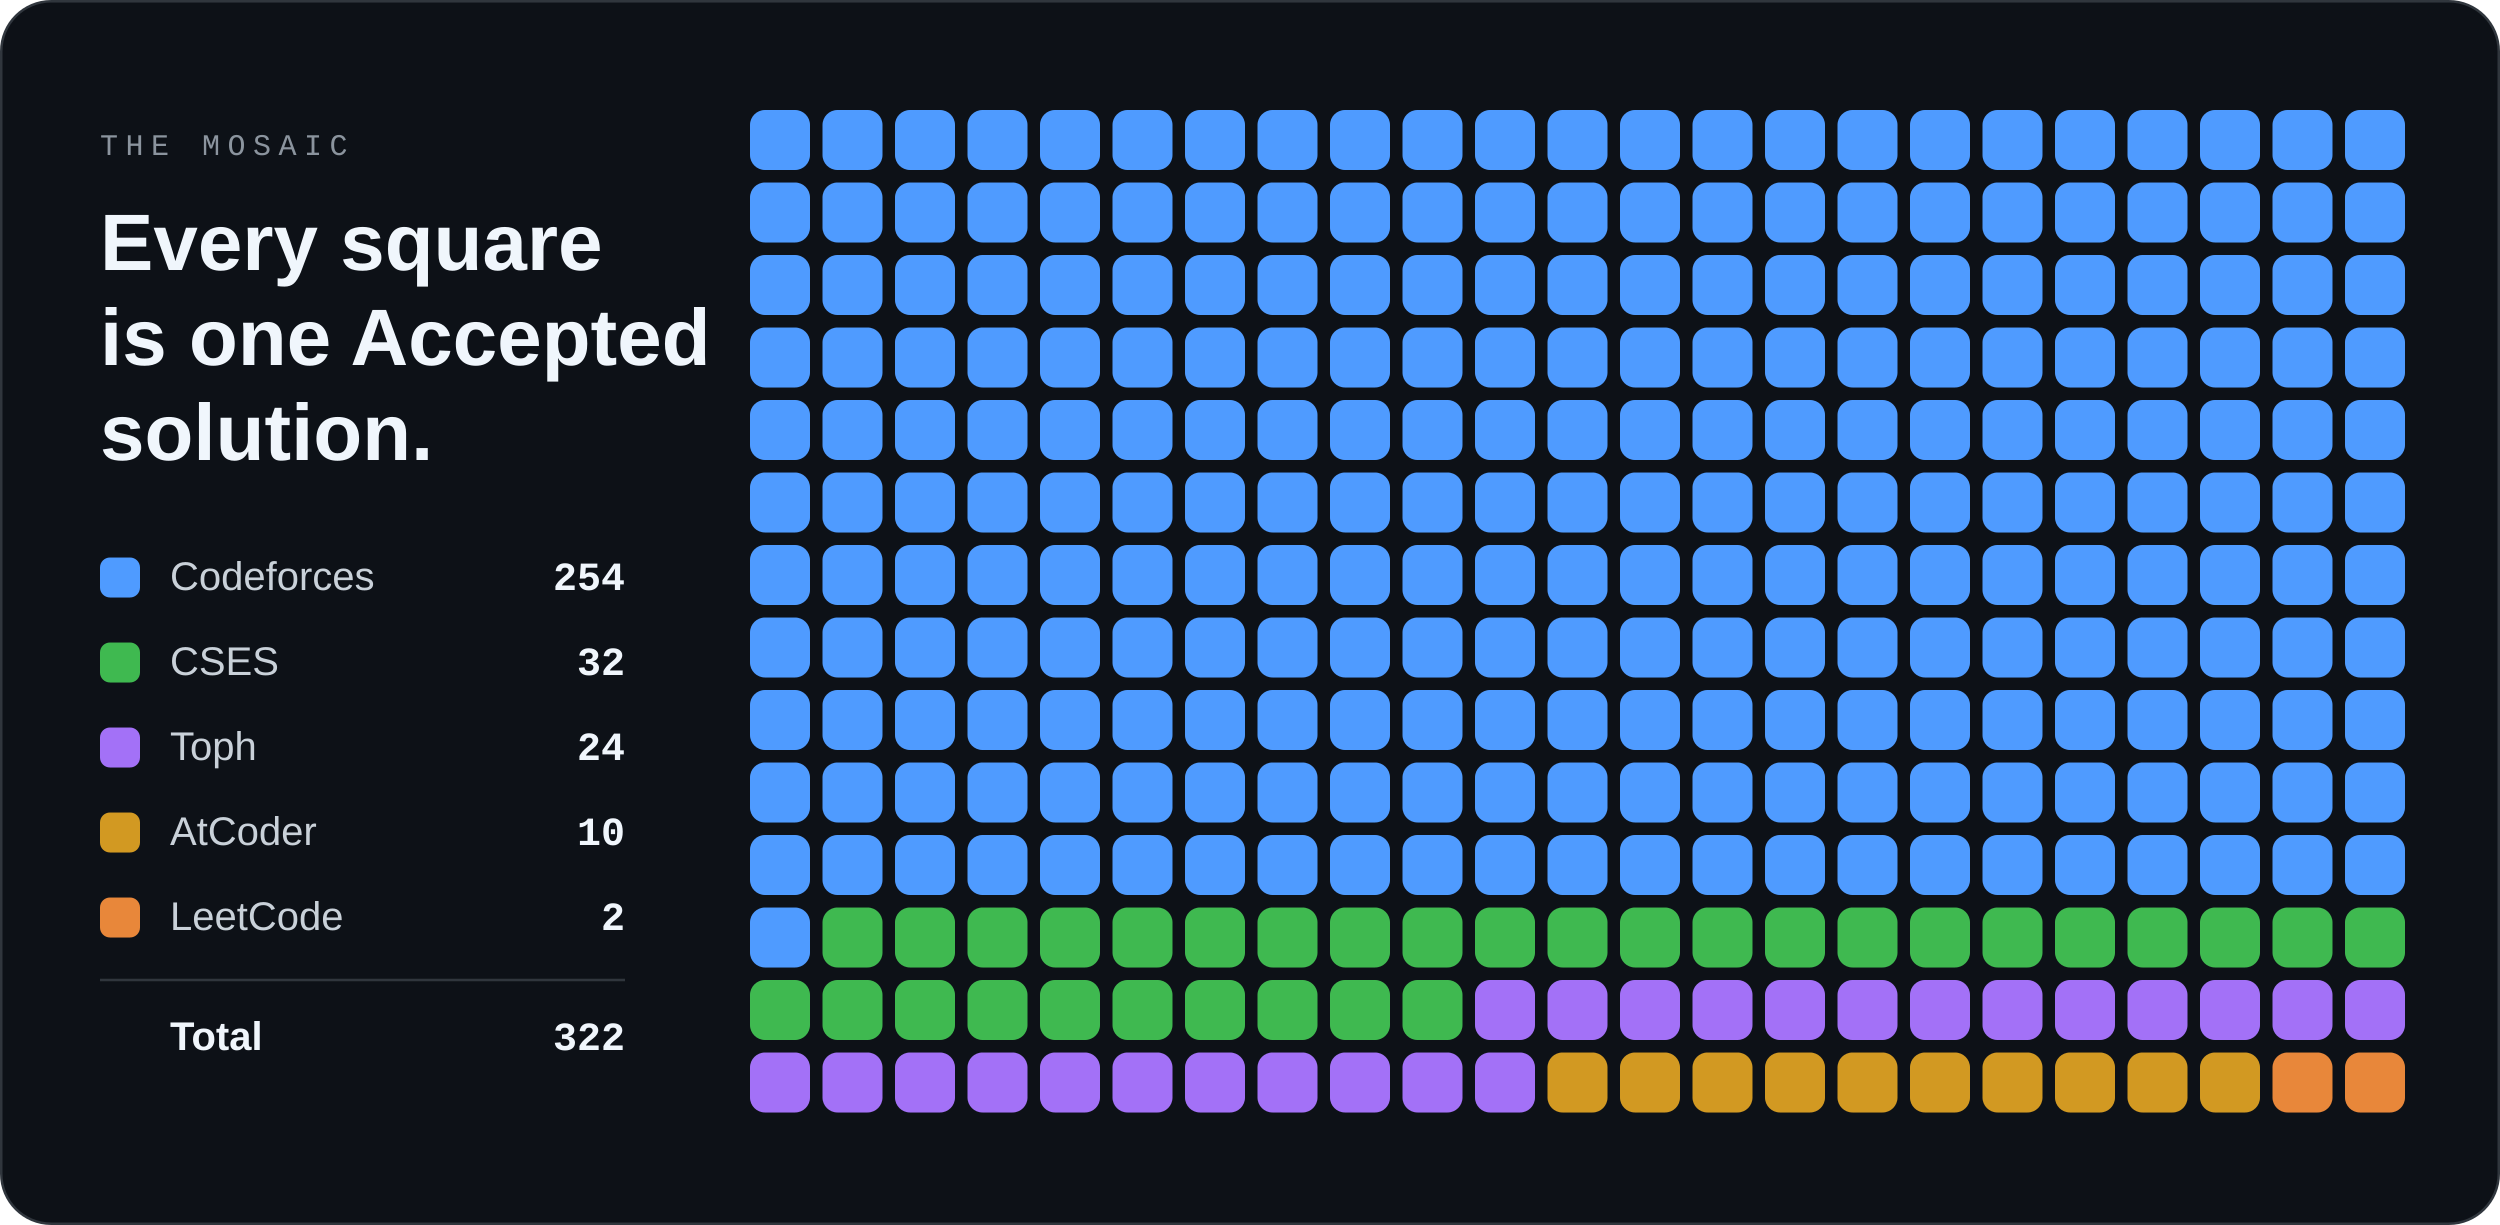
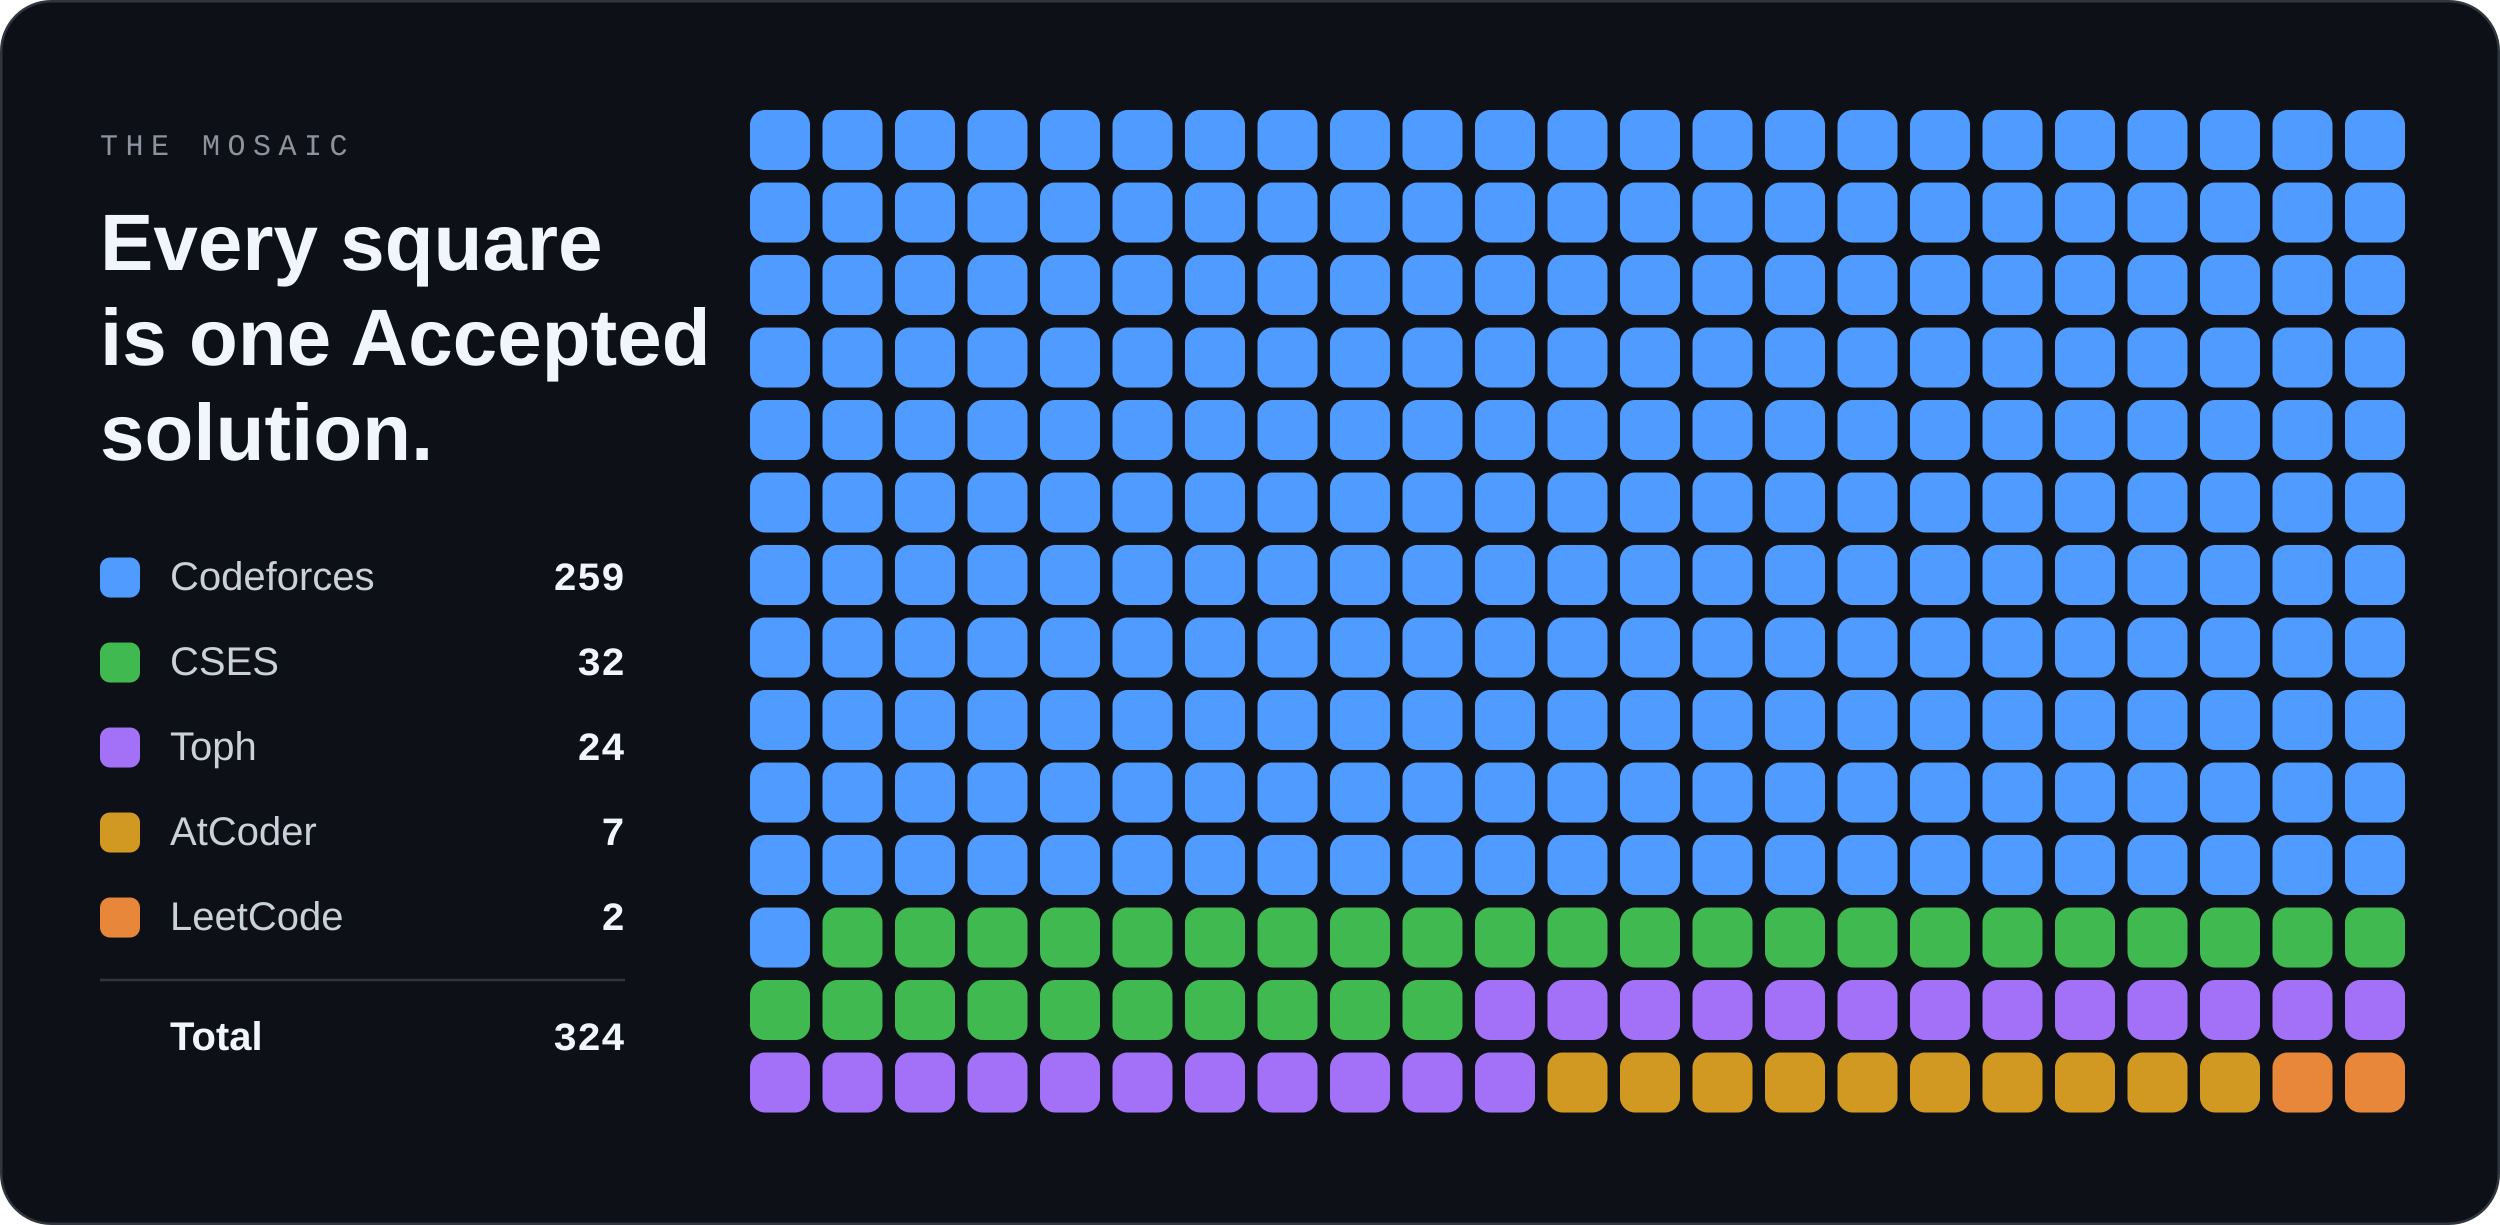
- <svg xmlns="http://www.w3.org/2000/svg" width="1000" height="490" viewBox="0 0 1000 490" role="img" aria-label="Mosaic of 322 accepted solutions: Codeforces 254, CSES 32, Toph 24, AtCoder 10, LeetCode 2">
+ <svg xmlns="http://www.w3.org/2000/svg" width="1000" height="490" viewBox="0 0 1000 490" role="img" aria-label="Mosaic of 324 accepted solutions: Codeforces 259, CSES 32, Toph 24, AtCoder 7, LeetCode 2">
  <style>
  .c { animation: pop .45s ease both; }
  @keyframes pop { from { opacity: 0; } to { opacity: 1; } }
  .t { font-family: 'Segoe UI','Helvetica Neue',Arial,sans-serif; }
  .m { font-family: Consolas,'SFMono-Regular','Courier New',monospace; }
</style>
  <rect x="0.5" y="0.5" width="999" height="489" rx="20" fill="#0d1117" stroke="#30363d" />
  <text class="m" x="40" y="62" font-size="12" letter-spacing="3" fill="#8b949e">THE MOSAIC</text>
  <text class="t" x="40" y="108" font-size="32" font-weight="800" fill="#f0f6fc">Every square</text>
  <text class="t" x="40" y="146" font-size="32" font-weight="800" fill="#f0f6fc">is one Accepted</text>
  <text class="t" x="40" y="184" font-size="32" font-weight="800" fill="#f0f6fc">solution.</text>
  <rect x="40" y="223" width="16" height="16" rx="4" fill="#4f9bff" />
  <text class="t" x="68" y="236" font-size="16" fill="#c9d1d9">Codeforces</text>
-   <text class="m" x="250" y="236" font-size="16" font-weight="700" fill="#f0f6fc" text-anchor="end">254</text>
+   <text class="m" x="250" y="236" font-size="16" font-weight="700" fill="#f0f6fc" text-anchor="end">259</text>
  <rect x="40" y="257" width="16" height="16" rx="4" fill="#3fb950" />
  <text class="t" x="68" y="270" font-size="16" fill="#c9d1d9">CSES</text>
  <text class="m" x="250" y="270" font-size="16" font-weight="700" fill="#f0f6fc" text-anchor="end">32</text>
  <rect x="40" y="291" width="16" height="16" rx="4" fill="#a371f7" />
  <text class="t" x="68" y="304" font-size="16" fill="#c9d1d9">Toph</text>
  <text class="m" x="250" y="304" font-size="16" font-weight="700" fill="#f0f6fc" text-anchor="end">24</text>
  <rect x="40" y="325" width="16" height="16" rx="4" fill="#d29922" />
  <text class="t" x="68" y="338" font-size="16" fill="#c9d1d9">AtCoder</text>
-   <text class="m" x="250" y="338" font-size="16" font-weight="700" fill="#f0f6fc" text-anchor="end">10</text>
+   <text class="m" x="250" y="338" font-size="16" font-weight="700" fill="#f0f6fc" text-anchor="end">7</text>
  <rect x="40" y="359" width="16" height="16" rx="4" fill="#e8873a" />
  <text class="t" x="68" y="372" font-size="16" fill="#c9d1d9">LeetCode</text>
  <text class="m" x="250" y="372" font-size="16" font-weight="700" fill="#f0f6fc" text-anchor="end">2</text>
  <line x1="40" y1="392" x2="250" y2="392" stroke="#30363d" />
  <text class="t" x="68" y="420" font-size="16" font-weight="700" fill="#f0f6fc">Total</text>
-   <text class="m" x="250" y="420" font-size="16" font-weight="700" fill="#f0f6fc" text-anchor="end">322</text>
+   <text class="m" x="250" y="420" font-size="16" font-weight="700" fill="#f0f6fc" text-anchor="end">324</text>
  <rect class="c" style="animation-delay:0.000s" x="300" y="44" width="24" height="24" rx="6" fill="#4f9bff" />
  <rect class="c" style="animation-delay:0.012s" x="329" y="44" width="24" height="24" rx="6" fill="#4f9bff" />
  <rect class="c" style="animation-delay:0.024s" x="358" y="44" width="24" height="24" rx="6" fill="#4f9bff" />
  <rect class="c" style="animation-delay:0.036s" x="387" y="44" width="24" height="24" rx="6" fill="#4f9bff" />
  <rect class="c" style="animation-delay:0.048s" x="416" y="44" width="24" height="24" rx="6" fill="#4f9bff" />
  <rect class="c" style="animation-delay:0.060s" x="445" y="44" width="24" height="24" rx="6" fill="#4f9bff" />
  <rect class="c" style="animation-delay:0.072s" x="474" y="44" width="24" height="24" rx="6" fill="#4f9bff" />
  <rect class="c" style="animation-delay:0.084s" x="503" y="44" width="24" height="24" rx="6" fill="#4f9bff" />
  <rect class="c" style="animation-delay:0.096s" x="532" y="44" width="24" height="24" rx="6" fill="#4f9bff" />
  <rect class="c" style="animation-delay:0.108s" x="561" y="44" width="24" height="24" rx="6" fill="#4f9bff" />
  <rect class="c" style="animation-delay:0.120s" x="590" y="44" width="24" height="24" rx="6" fill="#4f9bff" />
  <rect class="c" style="animation-delay:0.132s" x="619" y="44" width="24" height="24" rx="6" fill="#4f9bff" />
  <rect class="c" style="animation-delay:0.144s" x="648" y="44" width="24" height="24" rx="6" fill="#4f9bff" />
  <rect class="c" style="animation-delay:0.156s" x="677" y="44" width="24" height="24" rx="6" fill="#4f9bff" />
  <rect class="c" style="animation-delay:0.168s" x="706" y="44" width="24" height="24" rx="6" fill="#4f9bff" />
  <rect class="c" style="animation-delay:0.180s" x="735" y="44" width="24" height="24" rx="6" fill="#4f9bff" />
  <rect class="c" style="animation-delay:0.192s" x="764" y="44" width="24" height="24" rx="6" fill="#4f9bff" />
  <rect class="c" style="animation-delay:0.204s" x="793" y="44" width="24" height="24" rx="6" fill="#4f9bff" />
  <rect class="c" style="animation-delay:0.216s" x="822" y="44" width="24" height="24" rx="6" fill="#4f9bff" />
  <rect class="c" style="animation-delay:0.228s" x="851" y="44" width="24" height="24" rx="6" fill="#4f9bff" />
  <rect class="c" style="animation-delay:0.240s" x="880" y="44" width="24" height="24" rx="6" fill="#4f9bff" />
  <rect class="c" style="animation-delay:0.252s" x="909" y="44" width="24" height="24" rx="6" fill="#4f9bff" />
  <rect class="c" style="animation-delay:0.264s" x="938" y="44" width="24" height="24" rx="6" fill="#4f9bff" />
  <rect class="c" style="animation-delay:0.276s" x="300" y="73" width="24" height="24" rx="6" fill="#4f9bff" />
  <rect class="c" style="animation-delay:0.288s" x="329" y="73" width="24" height="24" rx="6" fill="#4f9bff" />
  <rect class="c" style="animation-delay:0.300s" x="358" y="73" width="24" height="24" rx="6" fill="#4f9bff" />
  <rect class="c" style="animation-delay:0.312s" x="387" y="73" width="24" height="24" rx="6" fill="#4f9bff" />
  <rect class="c" style="animation-delay:0.324s" x="416" y="73" width="24" height="24" rx="6" fill="#4f9bff" />
  <rect class="c" style="animation-delay:0.336s" x="445" y="73" width="24" height="24" rx="6" fill="#4f9bff" />
  <rect class="c" style="animation-delay:0.348s" x="474" y="73" width="24" height="24" rx="6" fill="#4f9bff" />
  <rect class="c" style="animation-delay:0.360s" x="503" y="73" width="24" height="24" rx="6" fill="#4f9bff" />
  <rect class="c" style="animation-delay:0.372s" x="532" y="73" width="24" height="24" rx="6" fill="#4f9bff" />
  <rect class="c" style="animation-delay:0.384s" x="561" y="73" width="24" height="24" rx="6" fill="#4f9bff" />
  <rect class="c" style="animation-delay:0.396s" x="590" y="73" width="24" height="24" rx="6" fill="#4f9bff" />
  <rect class="c" style="animation-delay:0.408s" x="619" y="73" width="24" height="24" rx="6" fill="#4f9bff" />
  <rect class="c" style="animation-delay:0.420s" x="648" y="73" width="24" height="24" rx="6" fill="#4f9bff" />
  <rect class="c" style="animation-delay:0.432s" x="677" y="73" width="24" height="24" rx="6" fill="#4f9bff" />
  <rect class="c" style="animation-delay:0.444s" x="706" y="73" width="24" height="24" rx="6" fill="#4f9bff" />
  <rect class="c" style="animation-delay:0.456s" x="735" y="73" width="24" height="24" rx="6" fill="#4f9bff" />
  <rect class="c" style="animation-delay:0.468s" x="764" y="73" width="24" height="24" rx="6" fill="#4f9bff" />
  <rect class="c" style="animation-delay:0.480s" x="793" y="73" width="24" height="24" rx="6" fill="#4f9bff" />
  <rect class="c" style="animation-delay:0.492s" x="822" y="73" width="24" height="24" rx="6" fill="#4f9bff" />
  <rect class="c" style="animation-delay:0.504s" x="851" y="73" width="24" height="24" rx="6" fill="#4f9bff" />
  <rect class="c" style="animation-delay:0.516s" x="880" y="73" width="24" height="24" rx="6" fill="#4f9bff" />
  <rect class="c" style="animation-delay:0.528s" x="909" y="73" width="24" height="24" rx="6" fill="#4f9bff" />
  <rect class="c" style="animation-delay:0.540s" x="938" y="73" width="24" height="24" rx="6" fill="#4f9bff" />
  <rect class="c" style="animation-delay:0.552s" x="300" y="102" width="24" height="24" rx="6" fill="#4f9bff" />
  <rect class="c" style="animation-delay:0.564s" x="329" y="102" width="24" height="24" rx="6" fill="#4f9bff" />
  <rect class="c" style="animation-delay:0.576s" x="358" y="102" width="24" height="24" rx="6" fill="#4f9bff" />
  <rect class="c" style="animation-delay:0.588s" x="387" y="102" width="24" height="24" rx="6" fill="#4f9bff" />
  <rect class="c" style="animation-delay:0.600s" x="416" y="102" width="24" height="24" rx="6" fill="#4f9bff" />
  <rect class="c" style="animation-delay:0.612s" x="445" y="102" width="24" height="24" rx="6" fill="#4f9bff" />
  <rect class="c" style="animation-delay:0.624s" x="474" y="102" width="24" height="24" rx="6" fill="#4f9bff" />
  <rect class="c" style="animation-delay:0.636s" x="503" y="102" width="24" height="24" rx="6" fill="#4f9bff" />
  <rect class="c" style="animation-delay:0.648s" x="532" y="102" width="24" height="24" rx="6" fill="#4f9bff" />
  <rect class="c" style="animation-delay:0.660s" x="561" y="102" width="24" height="24" rx="6" fill="#4f9bff" />
  <rect class="c" style="animation-delay:0.672s" x="590" y="102" width="24" height="24" rx="6" fill="#4f9bff" />
  <rect class="c" style="animation-delay:0.684s" x="619" y="102" width="24" height="24" rx="6" fill="#4f9bff" />
  <rect class="c" style="animation-delay:0.696s" x="648" y="102" width="24" height="24" rx="6" fill="#4f9bff" />
  <rect class="c" style="animation-delay:0.708s" x="677" y="102" width="24" height="24" rx="6" fill="#4f9bff" />
  <rect class="c" style="animation-delay:0.720s" x="706" y="102" width="24" height="24" rx="6" fill="#4f9bff" />
  <rect class="c" style="animation-delay:0.732s" x="735" y="102" width="24" height="24" rx="6" fill="#4f9bff" />
  <rect class="c" style="animation-delay:0.744s" x="764" y="102" width="24" height="24" rx="6" fill="#4f9bff" />
  <rect class="c" style="animation-delay:0.756s" x="793" y="102" width="24" height="24" rx="6" fill="#4f9bff" />
  <rect class="c" style="animation-delay:0.768s" x="822" y="102" width="24" height="24" rx="6" fill="#4f9bff" />
  <rect class="c" style="animation-delay:0.780s" x="851" y="102" width="24" height="24" rx="6" fill="#4f9bff" />
  <rect class="c" style="animation-delay:0.792s" x="880" y="102" width="24" height="24" rx="6" fill="#4f9bff" />
  <rect class="c" style="animation-delay:0.804s" x="909" y="102" width="24" height="24" rx="6" fill="#4f9bff" />
  <rect class="c" style="animation-delay:0.816s" x="938" y="102" width="24" height="24" rx="6" fill="#4f9bff" />
  <rect class="c" style="animation-delay:0.828s" x="300" y="131" width="24" height="24" rx="6" fill="#4f9bff" />
  <rect class="c" style="animation-delay:0.840s" x="329" y="131" width="24" height="24" rx="6" fill="#4f9bff" />
  <rect class="c" style="animation-delay:0.852s" x="358" y="131" width="24" height="24" rx="6" fill="#4f9bff" />
  <rect class="c" style="animation-delay:0.864s" x="387" y="131" width="24" height="24" rx="6" fill="#4f9bff" />
  <rect class="c" style="animation-delay:0.876s" x="416" y="131" width="24" height="24" rx="6" fill="#4f9bff" />
  <rect class="c" style="animation-delay:0.888s" x="445" y="131" width="24" height="24" rx="6" fill="#4f9bff" />
  <rect class="c" style="animation-delay:0.900s" x="474" y="131" width="24" height="24" rx="6" fill="#4f9bff" />
  <rect class="c" style="animation-delay:0.912s" x="503" y="131" width="24" height="24" rx="6" fill="#4f9bff" />
  <rect class="c" style="animation-delay:0.924s" x="532" y="131" width="24" height="24" rx="6" fill="#4f9bff" />
  <rect class="c" style="animation-delay:0.936s" x="561" y="131" width="24" height="24" rx="6" fill="#4f9bff" />
  <rect class="c" style="animation-delay:0.948s" x="590" y="131" width="24" height="24" rx="6" fill="#4f9bff" />
  <rect class="c" style="animation-delay:0.960s" x="619" y="131" width="24" height="24" rx="6" fill="#4f9bff" />
  <rect class="c" style="animation-delay:0.972s" x="648" y="131" width="24" height="24" rx="6" fill="#4f9bff" />
  <rect class="c" style="animation-delay:0.984s" x="677" y="131" width="24" height="24" rx="6" fill="#4f9bff" />
  <rect class="c" style="animation-delay:0.996s" x="706" y="131" width="24" height="24" rx="6" fill="#4f9bff" />
  <rect class="c" style="animation-delay:1.008s" x="735" y="131" width="24" height="24" rx="6" fill="#4f9bff" />
  <rect class="c" style="animation-delay:1.020s" x="764" y="131" width="24" height="24" rx="6" fill="#4f9bff" />
  <rect class="c" style="animation-delay:1.032s" x="793" y="131" width="24" height="24" rx="6" fill="#4f9bff" />
  <rect class="c" style="animation-delay:1.044s" x="822" y="131" width="24" height="24" rx="6" fill="#4f9bff" />
  <rect class="c" style="animation-delay:1.056s" x="851" y="131" width="24" height="24" rx="6" fill="#4f9bff" />
  <rect class="c" style="animation-delay:1.068s" x="880" y="131" width="24" height="24" rx="6" fill="#4f9bff" />
  <rect class="c" style="animation-delay:1.080s" x="909" y="131" width="24" height="24" rx="6" fill="#4f9bff" />
  <rect class="c" style="animation-delay:1.092s" x="938" y="131" width="24" height="24" rx="6" fill="#4f9bff" />
  <rect class="c" style="animation-delay:1.104s" x="300" y="160" width="24" height="24" rx="6" fill="#4f9bff" />
  <rect class="c" style="animation-delay:1.116s" x="329" y="160" width="24" height="24" rx="6" fill="#4f9bff" />
  <rect class="c" style="animation-delay:1.128s" x="358" y="160" width="24" height="24" rx="6" fill="#4f9bff" />
  <rect class="c" style="animation-delay:1.140s" x="387" y="160" width="24" height="24" rx="6" fill="#4f9bff" />
  <rect class="c" style="animation-delay:1.152s" x="416" y="160" width="24" height="24" rx="6" fill="#4f9bff" />
  <rect class="c" style="animation-delay:1.164s" x="445" y="160" width="24" height="24" rx="6" fill="#4f9bff" />
  <rect class="c" style="animation-delay:1.176s" x="474" y="160" width="24" height="24" rx="6" fill="#4f9bff" />
  <rect class="c" style="animation-delay:1.188s" x="503" y="160" width="24" height="24" rx="6" fill="#4f9bff" />
  <rect class="c" style="animation-delay:1.200s" x="532" y="160" width="24" height="24" rx="6" fill="#4f9bff" />
  <rect class="c" style="animation-delay:1.212s" x="561" y="160" width="24" height="24" rx="6" fill="#4f9bff" />
  <rect class="c" style="animation-delay:1.224s" x="590" y="160" width="24" height="24" rx="6" fill="#4f9bff" />
  <rect class="c" style="animation-delay:1.236s" x="619" y="160" width="24" height="24" rx="6" fill="#4f9bff" />
  <rect class="c" style="animation-delay:1.248s" x="648" y="160" width="24" height="24" rx="6" fill="#4f9bff" />
  <rect class="c" style="animation-delay:1.260s" x="677" y="160" width="24" height="24" rx="6" fill="#4f9bff" />
  <rect class="c" style="animation-delay:1.272s" x="706" y="160" width="24" height="24" rx="6" fill="#4f9bff" />
  <rect class="c" style="animation-delay:1.284s" x="735" y="160" width="24" height="24" rx="6" fill="#4f9bff" />
  <rect class="c" style="animation-delay:1.296s" x="764" y="160" width="24" height="24" rx="6" fill="#4f9bff" />
  <rect class="c" style="animation-delay:1.308s" x="793" y="160" width="24" height="24" rx="6" fill="#4f9bff" />
  <rect class="c" style="animation-delay:1.320s" x="822" y="160" width="24" height="24" rx="6" fill="#4f9bff" />
  <rect class="c" style="animation-delay:1.332s" x="851" y="160" width="24" height="24" rx="6" fill="#4f9bff" />
  <rect class="c" style="animation-delay:1.344s" x="880" y="160" width="24" height="24" rx="6" fill="#4f9bff" />
  <rect class="c" style="animation-delay:1.356s" x="909" y="160" width="24" height="24" rx="6" fill="#4f9bff" />
  <rect class="c" style="animation-delay:1.368s" x="938" y="160" width="24" height="24" rx="6" fill="#4f9bff" />
  <rect class="c" style="animation-delay:1.380s" x="300" y="189" width="24" height="24" rx="6" fill="#4f9bff" />
  <rect class="c" style="animation-delay:1.392s" x="329" y="189" width="24" height="24" rx="6" fill="#4f9bff" />
  <rect class="c" style="animation-delay:1.404s" x="358" y="189" width="24" height="24" rx="6" fill="#4f9bff" />
  <rect class="c" style="animation-delay:1.416s" x="387" y="189" width="24" height="24" rx="6" fill="#4f9bff" />
  <rect class="c" style="animation-delay:1.428s" x="416" y="189" width="24" height="24" rx="6" fill="#4f9bff" />
  <rect class="c" style="animation-delay:1.440s" x="445" y="189" width="24" height="24" rx="6" fill="#4f9bff" />
  <rect class="c" style="animation-delay:1.452s" x="474" y="189" width="24" height="24" rx="6" fill="#4f9bff" />
  <rect class="c" style="animation-delay:1.464s" x="503" y="189" width="24" height="24" rx="6" fill="#4f9bff" />
  <rect class="c" style="animation-delay:1.476s" x="532" y="189" width="24" height="24" rx="6" fill="#4f9bff" />
  <rect class="c" style="animation-delay:1.488s" x="561" y="189" width="24" height="24" rx="6" fill="#4f9bff" />
  <rect class="c" style="animation-delay:1.500s" x="590" y="189" width="24" height="24" rx="6" fill="#4f9bff" />
  <rect class="c" style="animation-delay:1.512s" x="619" y="189" width="24" height="24" rx="6" fill="#4f9bff" />
  <rect class="c" style="animation-delay:1.524s" x="648" y="189" width="24" height="24" rx="6" fill="#4f9bff" />
  <rect class="c" style="animation-delay:1.536s" x="677" y="189" width="24" height="24" rx="6" fill="#4f9bff" />
  <rect class="c" style="animation-delay:1.548s" x="706" y="189" width="24" height="24" rx="6" fill="#4f9bff" />
  <rect class="c" style="animation-delay:1.560s" x="735" y="189" width="24" height="24" rx="6" fill="#4f9bff" />
  <rect class="c" style="animation-delay:1.572s" x="764" y="189" width="24" height="24" rx="6" fill="#4f9bff" />
  <rect class="c" style="animation-delay:1.584s" x="793" y="189" width="24" height="24" rx="6" fill="#4f9bff" />
  <rect class="c" style="animation-delay:1.596s" x="822" y="189" width="24" height="24" rx="6" fill="#4f9bff" />
  <rect class="c" style="animation-delay:1.608s" x="851" y="189" width="24" height="24" rx="6" fill="#4f9bff" />
  <rect class="c" style="animation-delay:1.620s" x="880" y="189" width="24" height="24" rx="6" fill="#4f9bff" />
  <rect class="c" style="animation-delay:1.632s" x="909" y="189" width="24" height="24" rx="6" fill="#4f9bff" />
  <rect class="c" style="animation-delay:1.644s" x="938" y="189" width="24" height="24" rx="6" fill="#4f9bff" />
  <rect class="c" style="animation-delay:1.656s" x="300" y="218" width="24" height="24" rx="6" fill="#4f9bff" />
  <rect class="c" style="animation-delay:1.668s" x="329" y="218" width="24" height="24" rx="6" fill="#4f9bff" />
  <rect class="c" style="animation-delay:1.680s" x="358" y="218" width="24" height="24" rx="6" fill="#4f9bff" />
  <rect class="c" style="animation-delay:1.692s" x="387" y="218" width="24" height="24" rx="6" fill="#4f9bff" />
  <rect class="c" style="animation-delay:1.704s" x="416" y="218" width="24" height="24" rx="6" fill="#4f9bff" />
  <rect class="c" style="animation-delay:1.716s" x="445" y="218" width="24" height="24" rx="6" fill="#4f9bff" />
  <rect class="c" style="animation-delay:1.728s" x="474" y="218" width="24" height="24" rx="6" fill="#4f9bff" />
  <rect class="c" style="animation-delay:1.740s" x="503" y="218" width="24" height="24" rx="6" fill="#4f9bff" />
  <rect class="c" style="animation-delay:1.752s" x="532" y="218" width="24" height="24" rx="6" fill="#4f9bff" />
  <rect class="c" style="animation-delay:1.764s" x="561" y="218" width="24" height="24" rx="6" fill="#4f9bff" />
  <rect class="c" style="animation-delay:1.776s" x="590" y="218" width="24" height="24" rx="6" fill="#4f9bff" />
  <rect class="c" style="animation-delay:1.788s" x="619" y="218" width="24" height="24" rx="6" fill="#4f9bff" />
  <rect class="c" style="animation-delay:1.800s" x="648" y="218" width="24" height="24" rx="6" fill="#4f9bff" />
  <rect class="c" style="animation-delay:1.812s" x="677" y="218" width="24" height="24" rx="6" fill="#4f9bff" />
  <rect class="c" style="animation-delay:1.824s" x="706" y="218" width="24" height="24" rx="6" fill="#4f9bff" />
  <rect class="c" style="animation-delay:1.836s" x="735" y="218" width="24" height="24" rx="6" fill="#4f9bff" />
  <rect class="c" style="animation-delay:1.848s" x="764" y="218" width="24" height="24" rx="6" fill="#4f9bff" />
  <rect class="c" style="animation-delay:1.860s" x="793" y="218" width="24" height="24" rx="6" fill="#4f9bff" />
  <rect class="c" style="animation-delay:1.872s" x="822" y="218" width="24" height="24" rx="6" fill="#4f9bff" />
  <rect class="c" style="animation-delay:1.884s" x="851" y="218" width="24" height="24" rx="6" fill="#4f9bff" />
  <rect class="c" style="animation-delay:1.896s" x="880" y="218" width="24" height="24" rx="6" fill="#4f9bff" />
  <rect class="c" style="animation-delay:1.908s" x="909" y="218" width="24" height="24" rx="6" fill="#4f9bff" />
  <rect class="c" style="animation-delay:1.920s" x="938" y="218" width="24" height="24" rx="6" fill="#4f9bff" />
  <rect class="c" style="animation-delay:1.932s" x="300" y="247" width="24" height="24" rx="6" fill="#4f9bff" />
  <rect class="c" style="animation-delay:1.944s" x="329" y="247" width="24" height="24" rx="6" fill="#4f9bff" />
  <rect class="c" style="animation-delay:1.956s" x="358" y="247" width="24" height="24" rx="6" fill="#4f9bff" />
  <rect class="c" style="animation-delay:1.968s" x="387" y="247" width="24" height="24" rx="6" fill="#4f9bff" />
  <rect class="c" style="animation-delay:1.980s" x="416" y="247" width="24" height="24" rx="6" fill="#4f9bff" />
  <rect class="c" style="animation-delay:1.992s" x="445" y="247" width="24" height="24" rx="6" fill="#4f9bff" />
  <rect class="c" style="animation-delay:2.004s" x="474" y="247" width="24" height="24" rx="6" fill="#4f9bff" />
  <rect class="c" style="animation-delay:2.016s" x="503" y="247" width="24" height="24" rx="6" fill="#4f9bff" />
  <rect class="c" style="animation-delay:2.028s" x="532" y="247" width="24" height="24" rx="6" fill="#4f9bff" />
  <rect class="c" style="animation-delay:2.040s" x="561" y="247" width="24" height="24" rx="6" fill="#4f9bff" />
  <rect class="c" style="animation-delay:2.052s" x="590" y="247" width="24" height="24" rx="6" fill="#4f9bff" />
  <rect class="c" style="animation-delay:2.064s" x="619" y="247" width="24" height="24" rx="6" fill="#4f9bff" />
  <rect class="c" style="animation-delay:2.076s" x="648" y="247" width="24" height="24" rx="6" fill="#4f9bff" />
  <rect class="c" style="animation-delay:2.088s" x="677" y="247" width="24" height="24" rx="6" fill="#4f9bff" />
  <rect class="c" style="animation-delay:2.100s" x="706" y="247" width="24" height="24" rx="6" fill="#4f9bff" />
  <rect class="c" style="animation-delay:2.112s" x="735" y="247" width="24" height="24" rx="6" fill="#4f9bff" />
  <rect class="c" style="animation-delay:2.124s" x="764" y="247" width="24" height="24" rx="6" fill="#4f9bff" />
  <rect class="c" style="animation-delay:2.136s" x="793" y="247" width="24" height="24" rx="6" fill="#4f9bff" />
  <rect class="c" style="animation-delay:2.148s" x="822" y="247" width="24" height="24" rx="6" fill="#4f9bff" />
  <rect class="c" style="animation-delay:2.160s" x="851" y="247" width="24" height="24" rx="6" fill="#4f9bff" />
  <rect class="c" style="animation-delay:2.172s" x="880" y="247" width="24" height="24" rx="6" fill="#4f9bff" />
  <rect class="c" style="animation-delay:2.184s" x="909" y="247" width="24" height="24" rx="6" fill="#4f9bff" />
  <rect class="c" style="animation-delay:2.196s" x="938" y="247" width="24" height="24" rx="6" fill="#4f9bff" />
  <rect class="c" style="animation-delay:2.208s" x="300" y="276" width="24" height="24" rx="6" fill="#4f9bff" />
  <rect class="c" style="animation-delay:2.220s" x="329" y="276" width="24" height="24" rx="6" fill="#4f9bff" />
  <rect class="c" style="animation-delay:2.232s" x="358" y="276" width="24" height="24" rx="6" fill="#4f9bff" />
  <rect class="c" style="animation-delay:2.244s" x="387" y="276" width="24" height="24" rx="6" fill="#4f9bff" />
  <rect class="c" style="animation-delay:2.256s" x="416" y="276" width="24" height="24" rx="6" fill="#4f9bff" />
  <rect class="c" style="animation-delay:2.268s" x="445" y="276" width="24" height="24" rx="6" fill="#4f9bff" />
  <rect class="c" style="animation-delay:2.280s" x="474" y="276" width="24" height="24" rx="6" fill="#4f9bff" />
  <rect class="c" style="animation-delay:2.292s" x="503" y="276" width="24" height="24" rx="6" fill="#4f9bff" />
  <rect class="c" style="animation-delay:2.304s" x="532" y="276" width="24" height="24" rx="6" fill="#4f9bff" />
  <rect class="c" style="animation-delay:2.316s" x="561" y="276" width="24" height="24" rx="6" fill="#4f9bff" />
  <rect class="c" style="animation-delay:2.328s" x="590" y="276" width="24" height="24" rx="6" fill="#4f9bff" />
  <rect class="c" style="animation-delay:2.340s" x="619" y="276" width="24" height="24" rx="6" fill="#4f9bff" />
  <rect class="c" style="animation-delay:2.352s" x="648" y="276" width="24" height="24" rx="6" fill="#4f9bff" />
  <rect class="c" style="animation-delay:2.364s" x="677" y="276" width="24" height="24" rx="6" fill="#4f9bff" />
  <rect class="c" style="animation-delay:2.376s" x="706" y="276" width="24" height="24" rx="6" fill="#4f9bff" />
  <rect class="c" style="animation-delay:2.388s" x="735" y="276" width="24" height="24" rx="6" fill="#4f9bff" />
  <rect class="c" style="animation-delay:2.400s" x="764" y="276" width="24" height="24" rx="6" fill="#4f9bff" />
  <rect class="c" style="animation-delay:2.412s" x="793" y="276" width="24" height="24" rx="6" fill="#4f9bff" />
  <rect class="c" style="animation-delay:2.424s" x="822" y="276" width="24" height="24" rx="6" fill="#4f9bff" />
  <rect class="c" style="animation-delay:2.436s" x="851" y="276" width="24" height="24" rx="6" fill="#4f9bff" />
  <rect class="c" style="animation-delay:2.448s" x="880" y="276" width="24" height="24" rx="6" fill="#4f9bff" />
  <rect class="c" style="animation-delay:2.460s" x="909" y="276" width="24" height="24" rx="6" fill="#4f9bff" />
  <rect class="c" style="animation-delay:2.472s" x="938" y="276" width="24" height="24" rx="6" fill="#4f9bff" />
  <rect class="c" style="animation-delay:2.484s" x="300" y="305" width="24" height="24" rx="6" fill="#4f9bff" />
  <rect class="c" style="animation-delay:2.496s" x="329" y="305" width="24" height="24" rx="6" fill="#4f9bff" />
  <rect class="c" style="animation-delay:2.508s" x="358" y="305" width="24" height="24" rx="6" fill="#4f9bff" />
  <rect class="c" style="animation-delay:2.520s" x="387" y="305" width="24" height="24" rx="6" fill="#4f9bff" />
  <rect class="c" style="animation-delay:2.532s" x="416" y="305" width="24" height="24" rx="6" fill="#4f9bff" />
  <rect class="c" style="animation-delay:2.544s" x="445" y="305" width="24" height="24" rx="6" fill="#4f9bff" />
  <rect class="c" style="animation-delay:2.556s" x="474" y="305" width="24" height="24" rx="6" fill="#4f9bff" />
  <rect class="c" style="animation-delay:2.568s" x="503" y="305" width="24" height="24" rx="6" fill="#4f9bff" />
  <rect class="c" style="animation-delay:2.580s" x="532" y="305" width="24" height="24" rx="6" fill="#4f9bff" />
  <rect class="c" style="animation-delay:2.592s" x="561" y="305" width="24" height="24" rx="6" fill="#4f9bff" />
  <rect class="c" style="animation-delay:2.604s" x="590" y="305" width="24" height="24" rx="6" fill="#4f9bff" />
  <rect class="c" style="animation-delay:2.616s" x="619" y="305" width="24" height="24" rx="6" fill="#4f9bff" />
  <rect class="c" style="animation-delay:2.628s" x="648" y="305" width="24" height="24" rx="6" fill="#4f9bff" />
  <rect class="c" style="animation-delay:2.640s" x="677" y="305" width="24" height="24" rx="6" fill="#4f9bff" />
  <rect class="c" style="animation-delay:2.652s" x="706" y="305" width="24" height="24" rx="6" fill="#4f9bff" />
  <rect class="c" style="animation-delay:2.664s" x="735" y="305" width="24" height="24" rx="6" fill="#4f9bff" />
  <rect class="c" style="animation-delay:2.676s" x="764" y="305" width="24" height="24" rx="6" fill="#4f9bff" />
  <rect class="c" style="animation-delay:2.688s" x="793" y="305" width="24" height="24" rx="6" fill="#4f9bff" />
  <rect class="c" style="animation-delay:2.700s" x="822" y="305" width="24" height="24" rx="6" fill="#4f9bff" />
  <rect class="c" style="animation-delay:2.712s" x="851" y="305" width="24" height="24" rx="6" fill="#4f9bff" />
  <rect class="c" style="animation-delay:2.724s" x="880" y="305" width="24" height="24" rx="6" fill="#4f9bff" />
  <rect class="c" style="animation-delay:2.736s" x="909" y="305" width="24" height="24" rx="6" fill="#4f9bff" />
  <rect class="c" style="animation-delay:2.748s" x="938" y="305" width="24" height="24" rx="6" fill="#4f9bff" />
  <rect class="c" style="animation-delay:2.760s" x="300" y="334" width="24" height="24" rx="6" fill="#4f9bff" />
  <rect class="c" style="animation-delay:2.772s" x="329" y="334" width="24" height="24" rx="6" fill="#4f9bff" />
  <rect class="c" style="animation-delay:2.784s" x="358" y="334" width="24" height="24" rx="6" fill="#4f9bff" />
  <rect class="c" style="animation-delay:2.796s" x="387" y="334" width="24" height="24" rx="6" fill="#4f9bff" />
  <rect class="c" style="animation-delay:2.808s" x="416" y="334" width="24" height="24" rx="6" fill="#4f9bff" />
  <rect class="c" style="animation-delay:2.820s" x="445" y="334" width="24" height="24" rx="6" fill="#4f9bff" />
  <rect class="c" style="animation-delay:2.832s" x="474" y="334" width="24" height="24" rx="6" fill="#4f9bff" />
  <rect class="c" style="animation-delay:2.844s" x="503" y="334" width="24" height="24" rx="6" fill="#4f9bff" />
  <rect class="c" style="animation-delay:2.856s" x="532" y="334" width="24" height="24" rx="6" fill="#4f9bff" />
  <rect class="c" style="animation-delay:2.868s" x="561" y="334" width="24" height="24" rx="6" fill="#4f9bff" />
  <rect class="c" style="animation-delay:2.880s" x="590" y="334" width="24" height="24" rx="6" fill="#4f9bff" />
  <rect class="c" style="animation-delay:2.892s" x="619" y="334" width="24" height="24" rx="6" fill="#4f9bff" />
  <rect class="c" style="animation-delay:2.904s" x="648" y="334" width="24" height="24" rx="6" fill="#4f9bff" />
  <rect class="c" style="animation-delay:2.916s" x="677" y="334" width="24" height="24" rx="6" fill="#4f9bff" />
  <rect class="c" style="animation-delay:2.928s" x="706" y="334" width="24" height="24" rx="6" fill="#4f9bff" />
  <rect class="c" style="animation-delay:2.940s" x="735" y="334" width="24" height="24" rx="6" fill="#4f9bff" />
  <rect class="c" style="animation-delay:2.952s" x="764" y="334" width="24" height="24" rx="6" fill="#4f9bff" />
  <rect class="c" style="animation-delay:2.964s" x="793" y="334" width="24" height="24" rx="6" fill="#4f9bff" />
  <rect class="c" style="animation-delay:2.976s" x="822" y="334" width="24" height="24" rx="6" fill="#4f9bff" />
  <rect class="c" style="animation-delay:2.988s" x="851" y="334" width="24" height="24" rx="6" fill="#4f9bff" />
  <rect class="c" style="animation-delay:3.000s" x="880" y="334" width="24" height="24" rx="6" fill="#4f9bff" />
  <rect class="c" style="animation-delay:3.012s" x="909" y="334" width="24" height="24" rx="6" fill="#4f9bff" />
  <rect class="c" style="animation-delay:3.024s" x="938" y="334" width="24" height="24" rx="6" fill="#4f9bff" />
  <rect class="c" style="animation-delay:3.036s" x="300" y="363" width="24" height="24" rx="6" fill="#4f9bff" />
  <rect class="c" style="animation-delay:3.048s" x="329" y="363" width="24" height="24" rx="6" fill="#3fb950" />
  <rect class="c" style="animation-delay:3.060s" x="358" y="363" width="24" height="24" rx="6" fill="#3fb950" />
  <rect class="c" style="animation-delay:3.072s" x="387" y="363" width="24" height="24" rx="6" fill="#3fb950" />
  <rect class="c" style="animation-delay:3.084s" x="416" y="363" width="24" height="24" rx="6" fill="#3fb950" />
  <rect class="c" style="animation-delay:3.096s" x="445" y="363" width="24" height="24" rx="6" fill="#3fb950" />
  <rect class="c" style="animation-delay:3.108s" x="474" y="363" width="24" height="24" rx="6" fill="#3fb950" />
  <rect class="c" style="animation-delay:3.120s" x="503" y="363" width="24" height="24" rx="6" fill="#3fb950" />
  <rect class="c" style="animation-delay:3.132s" x="532" y="363" width="24" height="24" rx="6" fill="#3fb950" />
  <rect class="c" style="animation-delay:3.144s" x="561" y="363" width="24" height="24" rx="6" fill="#3fb950" />
  <rect class="c" style="animation-delay:3.156s" x="590" y="363" width="24" height="24" rx="6" fill="#3fb950" />
  <rect class="c" style="animation-delay:3.168s" x="619" y="363" width="24" height="24" rx="6" fill="#3fb950" />
  <rect class="c" style="animation-delay:3.180s" x="648" y="363" width="24" height="24" rx="6" fill="#3fb950" />
  <rect class="c" style="animation-delay:3.192s" x="677" y="363" width="24" height="24" rx="6" fill="#3fb950" />
  <rect class="c" style="animation-delay:3.204s" x="706" y="363" width="24" height="24" rx="6" fill="#3fb950" />
  <rect class="c" style="animation-delay:3.216s" x="735" y="363" width="24" height="24" rx="6" fill="#3fb950" />
  <rect class="c" style="animation-delay:3.228s" x="764" y="363" width="24" height="24" rx="6" fill="#3fb950" />
  <rect class="c" style="animation-delay:3.240s" x="793" y="363" width="24" height="24" rx="6" fill="#3fb950" />
  <rect class="c" style="animation-delay:3.252s" x="822" y="363" width="24" height="24" rx="6" fill="#3fb950" />
  <rect class="c" style="animation-delay:3.264s" x="851" y="363" width="24" height="24" rx="6" fill="#3fb950" />
  <rect class="c" style="animation-delay:3.276s" x="880" y="363" width="24" height="24" rx="6" fill="#3fb950" />
  <rect class="c" style="animation-delay:3.288s" x="909" y="363" width="24" height="24" rx="6" fill="#3fb950" />
  <rect class="c" style="animation-delay:3.300s" x="938" y="363" width="24" height="24" rx="6" fill="#3fb950" />
  <rect class="c" style="animation-delay:3.312s" x="300" y="392" width="24" height="24" rx="6" fill="#3fb950" />
  <rect class="c" style="animation-delay:3.324s" x="329" y="392" width="24" height="24" rx="6" fill="#3fb950" />
  <rect class="c" style="animation-delay:3.336s" x="358" y="392" width="24" height="24" rx="6" fill="#3fb950" />
  <rect class="c" style="animation-delay:3.348s" x="387" y="392" width="24" height="24" rx="6" fill="#3fb950" />
  <rect class="c" style="animation-delay:3.360s" x="416" y="392" width="24" height="24" rx="6" fill="#3fb950" />
  <rect class="c" style="animation-delay:3.372s" x="445" y="392" width="24" height="24" rx="6" fill="#3fb950" />
  <rect class="c" style="animation-delay:3.384s" x="474" y="392" width="24" height="24" rx="6" fill="#3fb950" />
  <rect class="c" style="animation-delay:3.396s" x="503" y="392" width="24" height="24" rx="6" fill="#3fb950" />
  <rect class="c" style="animation-delay:3.408s" x="532" y="392" width="24" height="24" rx="6" fill="#3fb950" />
  <rect class="c" style="animation-delay:3.420s" x="561" y="392" width="24" height="24" rx="6" fill="#3fb950" />
  <rect class="c" style="animation-delay:3.432s" x="590" y="392" width="24" height="24" rx="6" fill="#a371f7" />
  <rect class="c" style="animation-delay:3.444s" x="619" y="392" width="24" height="24" rx="6" fill="#a371f7" />
  <rect class="c" style="animation-delay:3.456s" x="648" y="392" width="24" height="24" rx="6" fill="#a371f7" />
  <rect class="c" style="animation-delay:3.468s" x="677" y="392" width="24" height="24" rx="6" fill="#a371f7" />
  <rect class="c" style="animation-delay:3.480s" x="706" y="392" width="24" height="24" rx="6" fill="#a371f7" />
  <rect class="c" style="animation-delay:3.492s" x="735" y="392" width="24" height="24" rx="6" fill="#a371f7" />
  <rect class="c" style="animation-delay:3.504s" x="764" y="392" width="24" height="24" rx="6" fill="#a371f7" />
  <rect class="c" style="animation-delay:3.516s" x="793" y="392" width="24" height="24" rx="6" fill="#a371f7" />
  <rect class="c" style="animation-delay:3.528s" x="822" y="392" width="24" height="24" rx="6" fill="#a371f7" />
  <rect class="c" style="animation-delay:3.540s" x="851" y="392" width="24" height="24" rx="6" fill="#a371f7" />
  <rect class="c" style="animation-delay:3.552s" x="880" y="392" width="24" height="24" rx="6" fill="#a371f7" />
  <rect class="c" style="animation-delay:3.564s" x="909" y="392" width="24" height="24" rx="6" fill="#a371f7" />
  <rect class="c" style="animation-delay:3.576s" x="938" y="392" width="24" height="24" rx="6" fill="#a371f7" />
  <rect class="c" style="animation-delay:3.588s" x="300" y="421" width="24" height="24" rx="6" fill="#a371f7" />
  <rect class="c" style="animation-delay:3.600s" x="329" y="421" width="24" height="24" rx="6" fill="#a371f7" />
  <rect class="c" style="animation-delay:3.612s" x="358" y="421" width="24" height="24" rx="6" fill="#a371f7" />
  <rect class="c" style="animation-delay:3.624s" x="387" y="421" width="24" height="24" rx="6" fill="#a371f7" />
  <rect class="c" style="animation-delay:3.636s" x="416" y="421" width="24" height="24" rx="6" fill="#a371f7" />
  <rect class="c" style="animation-delay:3.648s" x="445" y="421" width="24" height="24" rx="6" fill="#a371f7" />
  <rect class="c" style="animation-delay:3.660s" x="474" y="421" width="24" height="24" rx="6" fill="#a371f7" />
  <rect class="c" style="animation-delay:3.672s" x="503" y="421" width="24" height="24" rx="6" fill="#a371f7" />
  <rect class="c" style="animation-delay:3.684s" x="532" y="421" width="24" height="24" rx="6" fill="#a371f7" />
  <rect class="c" style="animation-delay:3.696s" x="561" y="421" width="24" height="24" rx="6" fill="#a371f7" />
  <rect class="c" style="animation-delay:3.708s" x="590" y="421" width="24" height="24" rx="6" fill="#a371f7" />
  <rect class="c" style="animation-delay:3.720s" x="619" y="421" width="24" height="24" rx="6" fill="#d29922" />
  <rect class="c" style="animation-delay:3.732s" x="648" y="421" width="24" height="24" rx="6" fill="#d29922" />
  <rect class="c" style="animation-delay:3.744s" x="677" y="421" width="24" height="24" rx="6" fill="#d29922" />
  <rect class="c" style="animation-delay:3.756s" x="706" y="421" width="24" height="24" rx="6" fill="#d29922" />
  <rect class="c" style="animation-delay:3.768s" x="735" y="421" width="24" height="24" rx="6" fill="#d29922" />
  <rect class="c" style="animation-delay:3.780s" x="764" y="421" width="24" height="24" rx="6" fill="#d29922" />
  <rect class="c" style="animation-delay:3.792s" x="793" y="421" width="24" height="24" rx="6" fill="#d29922" />
  <rect class="c" style="animation-delay:3.804s" x="822" y="421" width="24" height="24" rx="6" fill="#d29922" />
  <rect class="c" style="animation-delay:3.816s" x="851" y="421" width="24" height="24" rx="6" fill="#d29922" />
  <rect class="c" style="animation-delay:3.828s" x="880" y="421" width="24" height="24" rx="6" fill="#d29922" />
  <rect class="c" style="animation-delay:3.840s" x="909" y="421" width="24" height="24" rx="6" fill="#e8873a" />
  <rect class="c" style="animation-delay:3.852s" x="938" y="421" width="24" height="24" rx="6" fill="#e8873a" />
</svg>
